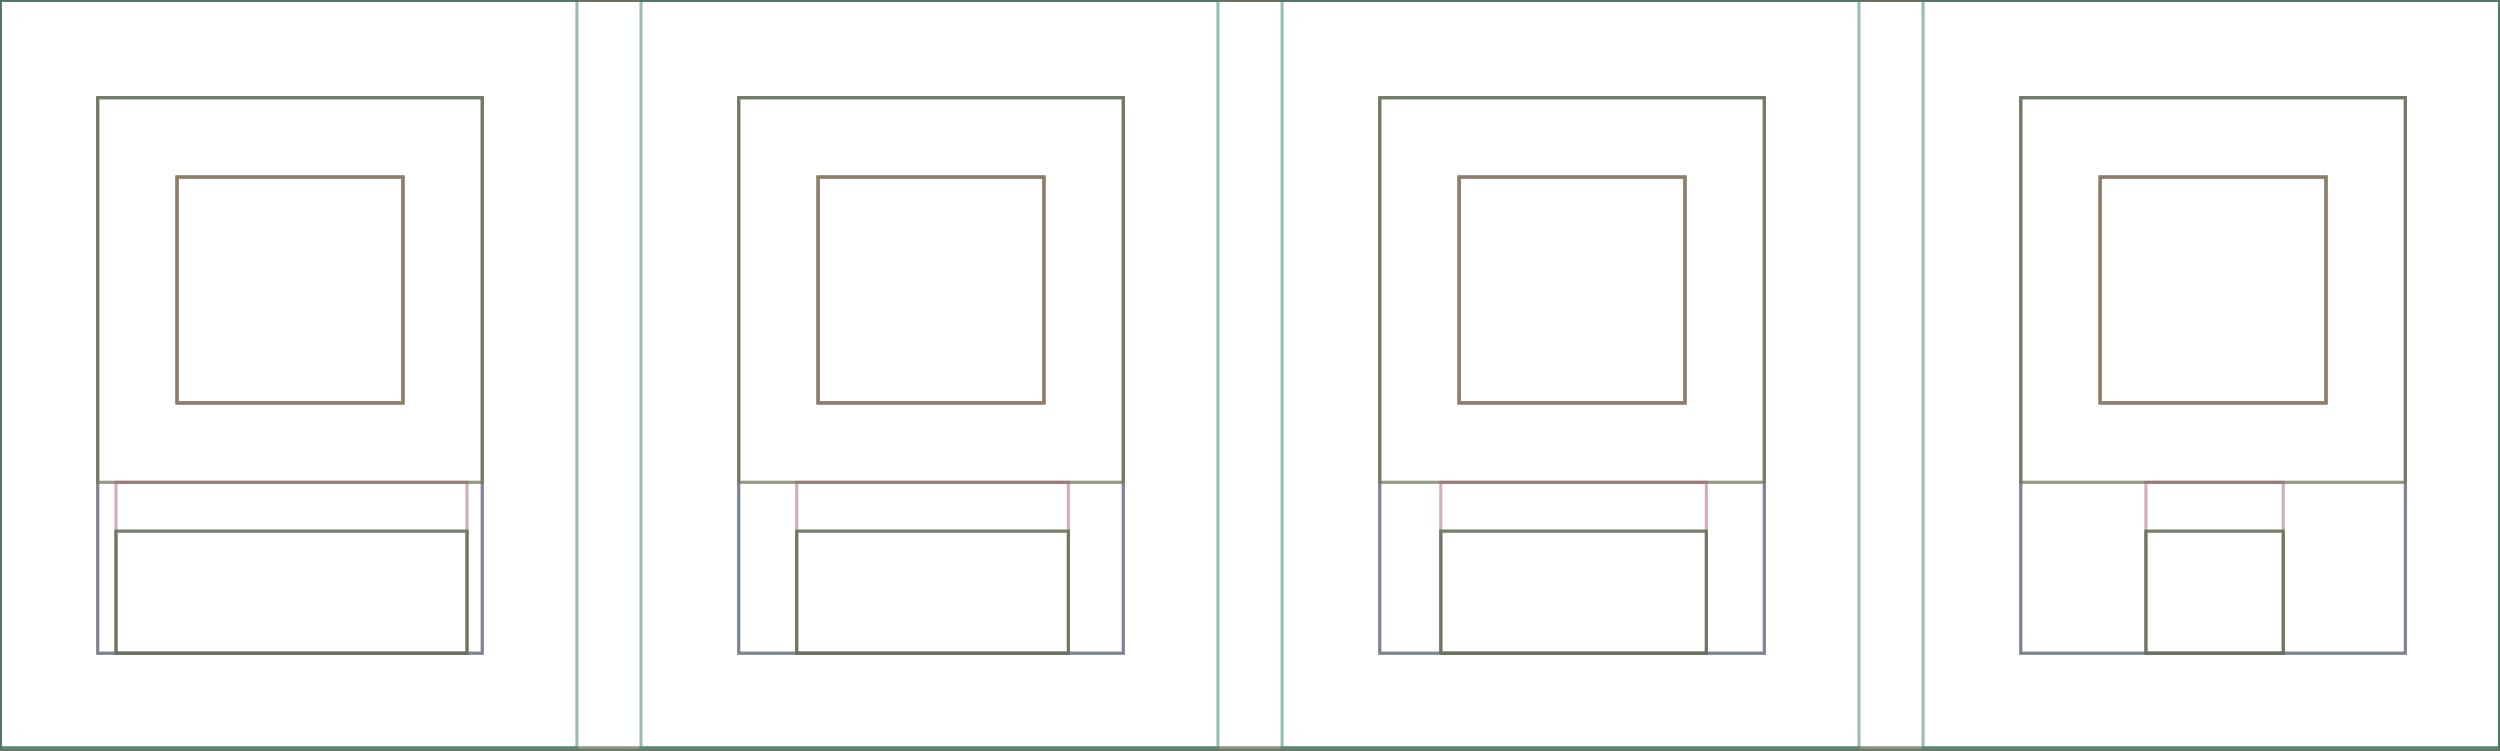
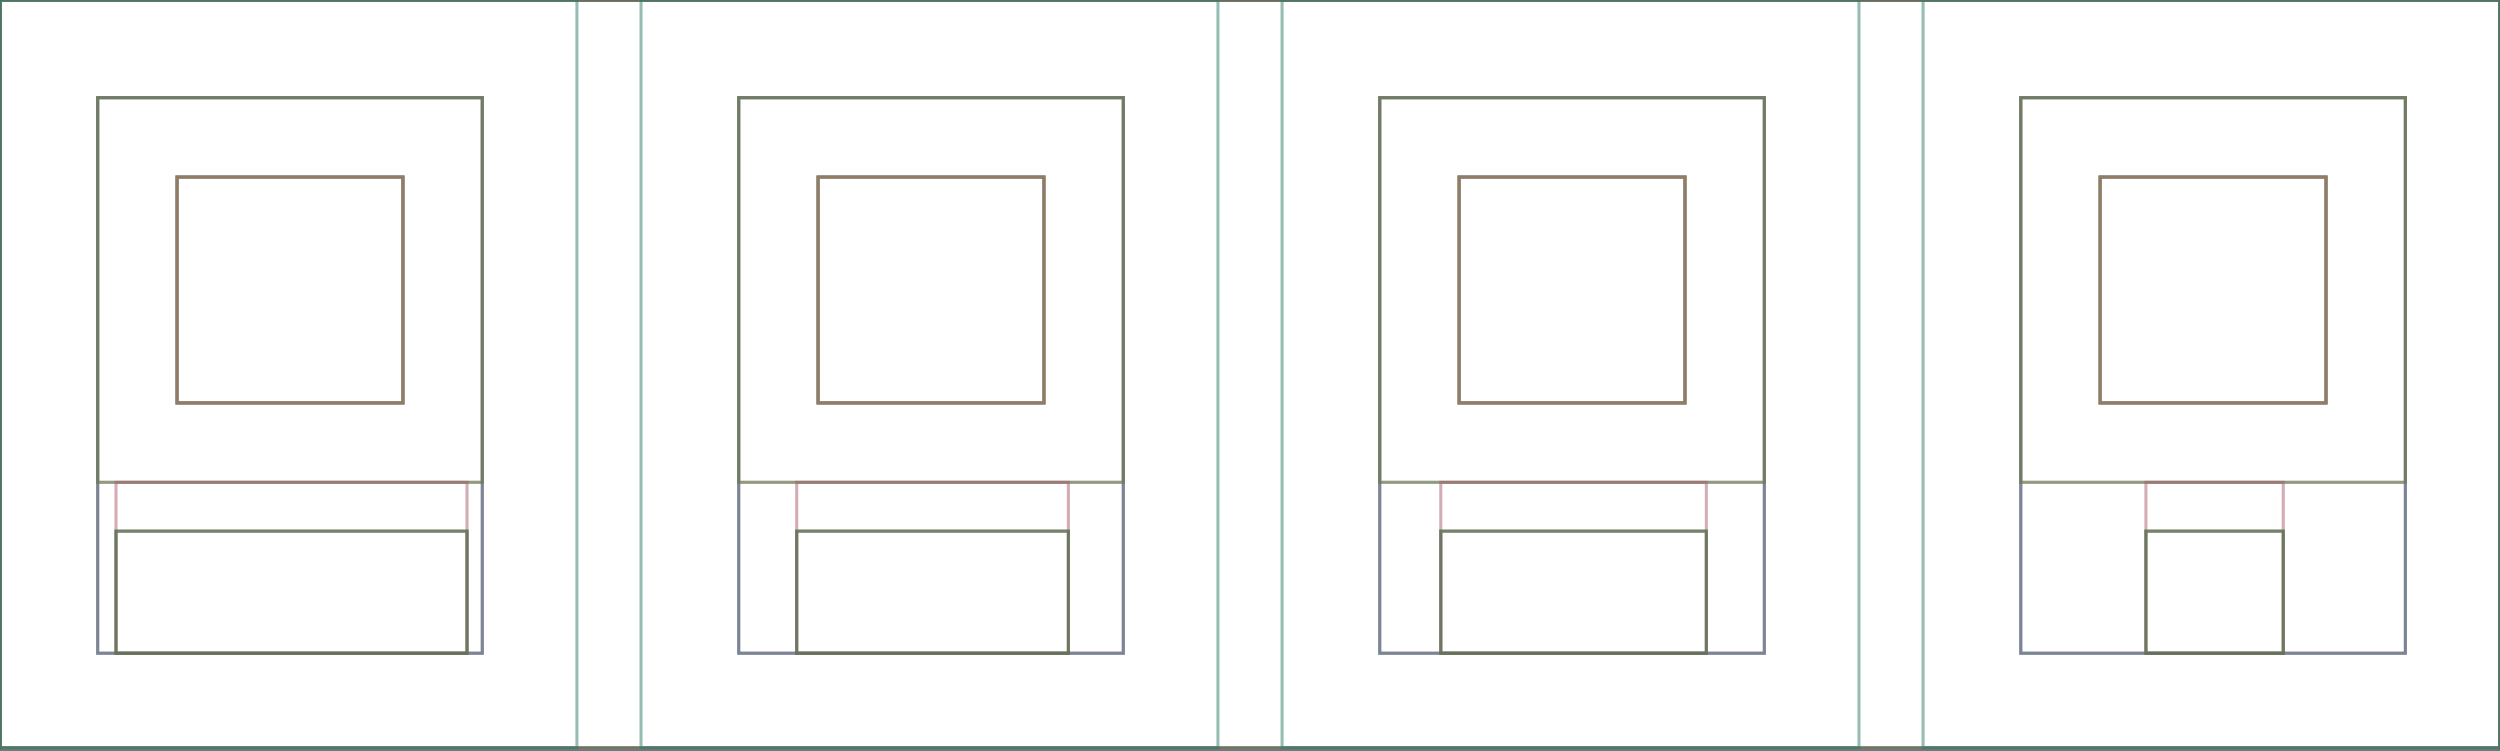
<svg xmlns="http://www.w3.org/2000/svg" viewBox="0 0 819 246" width="819" height="246" role="img" aria-label="Layout/Grid-Dark layout wireframe">
  <rect width="819" height="246" fill="#ffffff" />
  <g>
    <rect x="0" y="0" width="819" height="246" fill="none" fill-opacity="0" stroke="#5B6470" stroke-width="1" stroke-opacity="0.5" />
  </g>
  <g>
    <rect x="0" y="0" width="819" height="246" fill="none" fill-opacity="0" stroke="#2E7D6B" stroke-width="1" stroke-opacity="0.5" />
  </g>
  <g>
    <rect x="0" y="0" width="819" height="246" fill="none" fill-opacity="0" stroke="#8E6BA8" stroke-width="1" stroke-opacity="0.5" />
  </g>
  <g>
    <rect x="0" y="0" width="819" height="246" fill="none" fill-opacity="0" stroke="#B0813B" stroke-width="1" stroke-opacity="0.5" />
  </g>
  <g>
    <rect x="0" y="0" width="819" height="246" fill="none" fill-opacity="0" stroke="#3B72A8" stroke-width="1" stroke-opacity="0.5" />
  </g>
  <g>
-     <rect x="0" y="0" width="819" height="246" fill="none" fill-opacity="0" stroke="#A85B6B" stroke-width="1" stroke-opacity="0.5" />
-   </g>
-   <g>
-     <rect x="0" y="0" width="819" height="246" fill="none" fill-opacity="0" stroke="#4F8A4A" stroke-width="1" stroke-opacity="0.5" />
+     <rect x="0" y="0" width="819" height="245" fill="none" fill-opacity="0" stroke="#A85B6B" stroke-width="1" stroke-opacity="0.5" />
+   </g>
+   <g>
+     <rect x="0" y="0" width="819" height="245" fill="none" fill-opacity="0" stroke="#4F8A4A" stroke-width="1" stroke-opacity="0.5" />
  </g>
  <g>
    <rect x="0" y="0" width="819" height="245" fill="none" fill-opacity="0" stroke="#7A7A33" stroke-width="1" stroke-opacity="0.5" />
  </g>
  <g>
    <rect x="0" y="0" width="819" height="245" fill="none" fill-opacity="0" stroke="#5B6470" stroke-width="1" stroke-opacity="0.5" />
  </g>
  <g>
    <rect x="0" y="0" width="189" height="245" fill="none" fill-opacity="0" stroke="#2E7D6B" stroke-width="1" stroke-opacity="0.5" />
  </g>
  <g>
    <rect x="32" y="32" width="126" height="182" fill="none" fill-opacity="0" stroke="#8E6BA8" stroke-width="1" stroke-opacity="0.5" />
  </g>
  <g>
    <rect x="32" y="32" width="126" height="182" fill="none" fill-opacity="0" stroke="#B0813B" stroke-width="1" stroke-opacity="0.5" />
  </g>
  <g>
    <rect x="32" y="32" width="126" height="182" fill="none" fill-opacity="0" stroke="#3B72A8" stroke-width="1" stroke-opacity="0.5" />
  </g>
  <g>
    <rect x="32" y="32" width="126" height="126" fill="none" fill-opacity="0" stroke="#A85B6B" stroke-width="1" stroke-opacity="0.5" />
  </g>
  <g>
    <rect x="32" y="32" width="126" height="126" fill="none" fill-opacity="0" stroke="#4F8A4A" stroke-width="1" stroke-opacity="0.5" />
  </g>
  <g>
    <rect x="58" y="58" width="74" height="74" fill="none" fill-opacity="0" stroke="#7A7A33" stroke-width="1" stroke-opacity="0.5" />
  </g>
  <g>
    <rect x="58" y="58" width="74" height="74" fill="none" fill-opacity="0" stroke="#5B6470" stroke-width="1" stroke-opacity="0.5" />
  </g>
  <g>
    <rect x="58" y="58" width="74" height="74" fill="none" fill-opacity="0" stroke="#2E7D6B" stroke-width="1" stroke-opacity="0.5" />
  </g>
  <g>
    <rect x="58" y="58" width="74" height="74" fill="none" fill-opacity="0" stroke="#8E6BA8" stroke-width="1" stroke-opacity="0.5" />
  </g>
  <g>
    <rect x="58" y="58" width="74" height="74" fill="none" fill-opacity="0" stroke="#B0813B" stroke-width="1" stroke-opacity="0.5" />
  </g>
  <g>
    <rect x="38" y="158" width="115" height="56" fill="none" fill-opacity="0" stroke="#A85B6B" stroke-width="1" stroke-opacity="0.5" />
  </g>
  <g>
    <rect x="38" y="174" width="115" height="40" fill="none" fill-opacity="0" stroke="#4F8A4A" stroke-width="1" stroke-opacity="0.5" />
  </g>
  <g>
    <rect x="38" y="174" width="115" height="40" fill="none" fill-opacity="0" stroke="#7A7A33" stroke-width="1" stroke-opacity="0.5" />
  </g>
  <g>
    <rect x="38" y="174" width="115" height="40" fill="none" fill-opacity="0" stroke="#5B6470" stroke-width="1" stroke-opacity="0.5" />
  </g>
  <g>
    <rect x="210" y="0" width="189" height="245" fill="none" fill-opacity="0" stroke="#2E7D6B" stroke-width="1" stroke-opacity="0.5" />
  </g>
  <g>
    <rect x="242" y="32" width="126" height="182" fill="none" fill-opacity="0" stroke="#8E6BA8" stroke-width="1" stroke-opacity="0.5" />
  </g>
  <g>
    <rect x="242" y="32" width="126" height="182" fill="none" fill-opacity="0" stroke="#B0813B" stroke-width="1" stroke-opacity="0.5" />
  </g>
  <g>
    <rect x="242" y="32" width="126" height="182" fill="none" fill-opacity="0" stroke="#3B72A8" stroke-width="1" stroke-opacity="0.5" />
  </g>
  <g>
    <rect x="242" y="32" width="126" height="126" fill="none" fill-opacity="0" stroke="#A85B6B" stroke-width="1" stroke-opacity="0.5" />
  </g>
  <g>
    <rect x="242" y="32" width="126" height="126" fill="none" fill-opacity="0" stroke="#4F8A4A" stroke-width="1" stroke-opacity="0.5" />
  </g>
  <g>
    <rect x="268" y="58" width="74" height="74" fill="none" fill-opacity="0" stroke="#7A7A33" stroke-width="1" stroke-opacity="0.5" />
  </g>
  <g>
    <rect x="268" y="58" width="74" height="74" fill="none" fill-opacity="0" stroke="#5B6470" stroke-width="1" stroke-opacity="0.5" />
  </g>
  <g>
    <rect x="268" y="58" width="74" height="74" fill="none" fill-opacity="0" stroke="#2E7D6B" stroke-width="1" stroke-opacity="0.5" />
  </g>
  <g>
    <rect x="268" y="58" width="74" height="74" fill="none" fill-opacity="0" stroke="#8E6BA8" stroke-width="1" stroke-opacity="0.5" />
  </g>
  <g>
    <rect x="268" y="58" width="74" height="74" fill="none" fill-opacity="0" stroke="#B0813B" stroke-width="1" stroke-opacity="0.5" />
  </g>
  <g>
    <rect x="261" y="158" width="89" height="56" fill="none" fill-opacity="0" stroke="#A85B6B" stroke-width="1" stroke-opacity="0.5" />
  </g>
  <g>
    <rect x="261" y="174" width="89" height="40" fill="none" fill-opacity="0" stroke="#4F8A4A" stroke-width="1" stroke-opacity="0.5" />
  </g>
  <g>
    <rect x="261" y="174" width="89" height="40" fill="none" fill-opacity="0" stroke="#7A7A33" stroke-width="1" stroke-opacity="0.5" />
  </g>
  <g>
    <rect x="261" y="174" width="89" height="40" fill="none" fill-opacity="0" stroke="#5B6470" stroke-width="1" stroke-opacity="0.5" />
  </g>
  <g>
    <rect x="420" y="0" width="189" height="245" fill="none" fill-opacity="0" stroke="#2E7D6B" stroke-width="1" stroke-opacity="0.5" />
  </g>
  <g>
    <rect x="452" y="32" width="126" height="182" fill="none" fill-opacity="0" stroke="#8E6BA8" stroke-width="1" stroke-opacity="0.5" />
  </g>
  <g>
    <rect x="452" y="32" width="126" height="182" fill="none" fill-opacity="0" stroke="#B0813B" stroke-width="1" stroke-opacity="0.5" />
  </g>
  <g>
    <rect x="452" y="32" width="126" height="182" fill="none" fill-opacity="0" stroke="#3B72A8" stroke-width="1" stroke-opacity="0.5" />
  </g>
  <g>
    <rect x="452" y="32" width="126" height="126" fill="none" fill-opacity="0" stroke="#A85B6B" stroke-width="1" stroke-opacity="0.5" />
  </g>
  <g>
    <rect x="452" y="32" width="126" height="126" fill="none" fill-opacity="0" stroke="#4F8A4A" stroke-width="1" stroke-opacity="0.5" />
  </g>
  <g>
    <rect x="478" y="58" width="74" height="74" fill="none" fill-opacity="0" stroke="#7A7A33" stroke-width="1" stroke-opacity="0.5" />
  </g>
  <g>
    <rect x="478" y="58" width="74" height="74" fill="none" fill-opacity="0" stroke="#5B6470" stroke-width="1" stroke-opacity="0.5" />
  </g>
  <g>
    <rect x="478" y="58" width="74" height="74" fill="none" fill-opacity="0" stroke="#2E7D6B" stroke-width="1" stroke-opacity="0.5" />
  </g>
  <g>
    <rect x="478" y="58" width="74" height="74" fill="none" fill-opacity="0" stroke="#8E6BA8" stroke-width="1" stroke-opacity="0.5" />
  </g>
  <g>
    <rect x="478" y="58" width="74" height="74" fill="none" fill-opacity="0" stroke="#B0813B" stroke-width="1" stroke-opacity="0.5" />
  </g>
  <g>
    <rect x="472" y="158" width="87" height="56" fill="none" fill-opacity="0" stroke="#A85B6B" stroke-width="1" stroke-opacity="0.5" />
  </g>
  <g>
    <rect x="472" y="174" width="87" height="40" fill="none" fill-opacity="0" stroke="#4F8A4A" stroke-width="1" stroke-opacity="0.5" />
  </g>
  <g>
    <rect x="472" y="174" width="87" height="40" fill="none" fill-opacity="0" stroke="#7A7A33" stroke-width="1" stroke-opacity="0.5" />
  </g>
  <g>
    <rect x="472" y="174" width="87" height="40" fill="none" fill-opacity="0" stroke="#5B6470" stroke-width="1" stroke-opacity="0.5" />
  </g>
  <g>
    <rect x="630" y="0" width="189" height="245" fill="none" fill-opacity="0" stroke="#2E7D6B" stroke-width="1" stroke-opacity="0.5" />
  </g>
  <g>
    <rect x="662" y="32" width="126" height="182" fill="none" fill-opacity="0" stroke="#8E6BA8" stroke-width="1" stroke-opacity="0.5" />
  </g>
  <g>
    <rect x="662" y="32" width="126" height="182" fill="none" fill-opacity="0" stroke="#B0813B" stroke-width="1" stroke-opacity="0.5" />
  </g>
  <g>
    <rect x="662" y="32" width="126" height="182" fill="none" fill-opacity="0" stroke="#3B72A8" stroke-width="1" stroke-opacity="0.5" />
  </g>
  <g>
    <rect x="662" y="32" width="126" height="126" fill="none" fill-opacity="0" stroke="#A85B6B" stroke-width="1" stroke-opacity="0.5" />
  </g>
  <g>
    <rect x="662" y="32" width="126" height="126" fill="none" fill-opacity="0" stroke="#4F8A4A" stroke-width="1" stroke-opacity="0.5" />
  </g>
  <g>
    <rect x="688" y="58" width="74" height="74" fill="none" fill-opacity="0" stroke="#7A7A33" stroke-width="1" stroke-opacity="0.5" />
  </g>
  <g>
    <rect x="688" y="58" width="74" height="74" fill="none" fill-opacity="0" stroke="#5B6470" stroke-width="1" stroke-opacity="0.5" />
  </g>
  <g>
    <rect x="688" y="58" width="74" height="74" fill="none" fill-opacity="0" stroke="#2E7D6B" stroke-width="1" stroke-opacity="0.5" />
  </g>
  <g>
    <rect x="688" y="58" width="74" height="74" fill="none" fill-opacity="0" stroke="#8E6BA8" stroke-width="1" stroke-opacity="0.5" />
  </g>
  <g>
    <rect x="688" y="58" width="74" height="74" fill="none" fill-opacity="0" stroke="#B0813B" stroke-width="1" stroke-opacity="0.5" />
  </g>
  <g>
    <rect x="703" y="158" width="45" height="56" fill="none" fill-opacity="0" stroke="#A85B6B" stroke-width="1" stroke-opacity="0.5" />
  </g>
  <g>
    <rect x="703" y="174" width="45" height="40" fill="none" fill-opacity="0" stroke="#4F8A4A" stroke-width="1" stroke-opacity="0.5" />
  </g>
  <g>
    <rect x="703" y="174" width="45" height="40" fill="none" fill-opacity="0" stroke="#7A7A33" stroke-width="1" stroke-opacity="0.5" />
  </g>
  <g>
    <rect x="703" y="174" width="45" height="40" fill="none" fill-opacity="0" stroke="#5B6470" stroke-width="1" stroke-opacity="0.5" />
  </g>
</svg>
